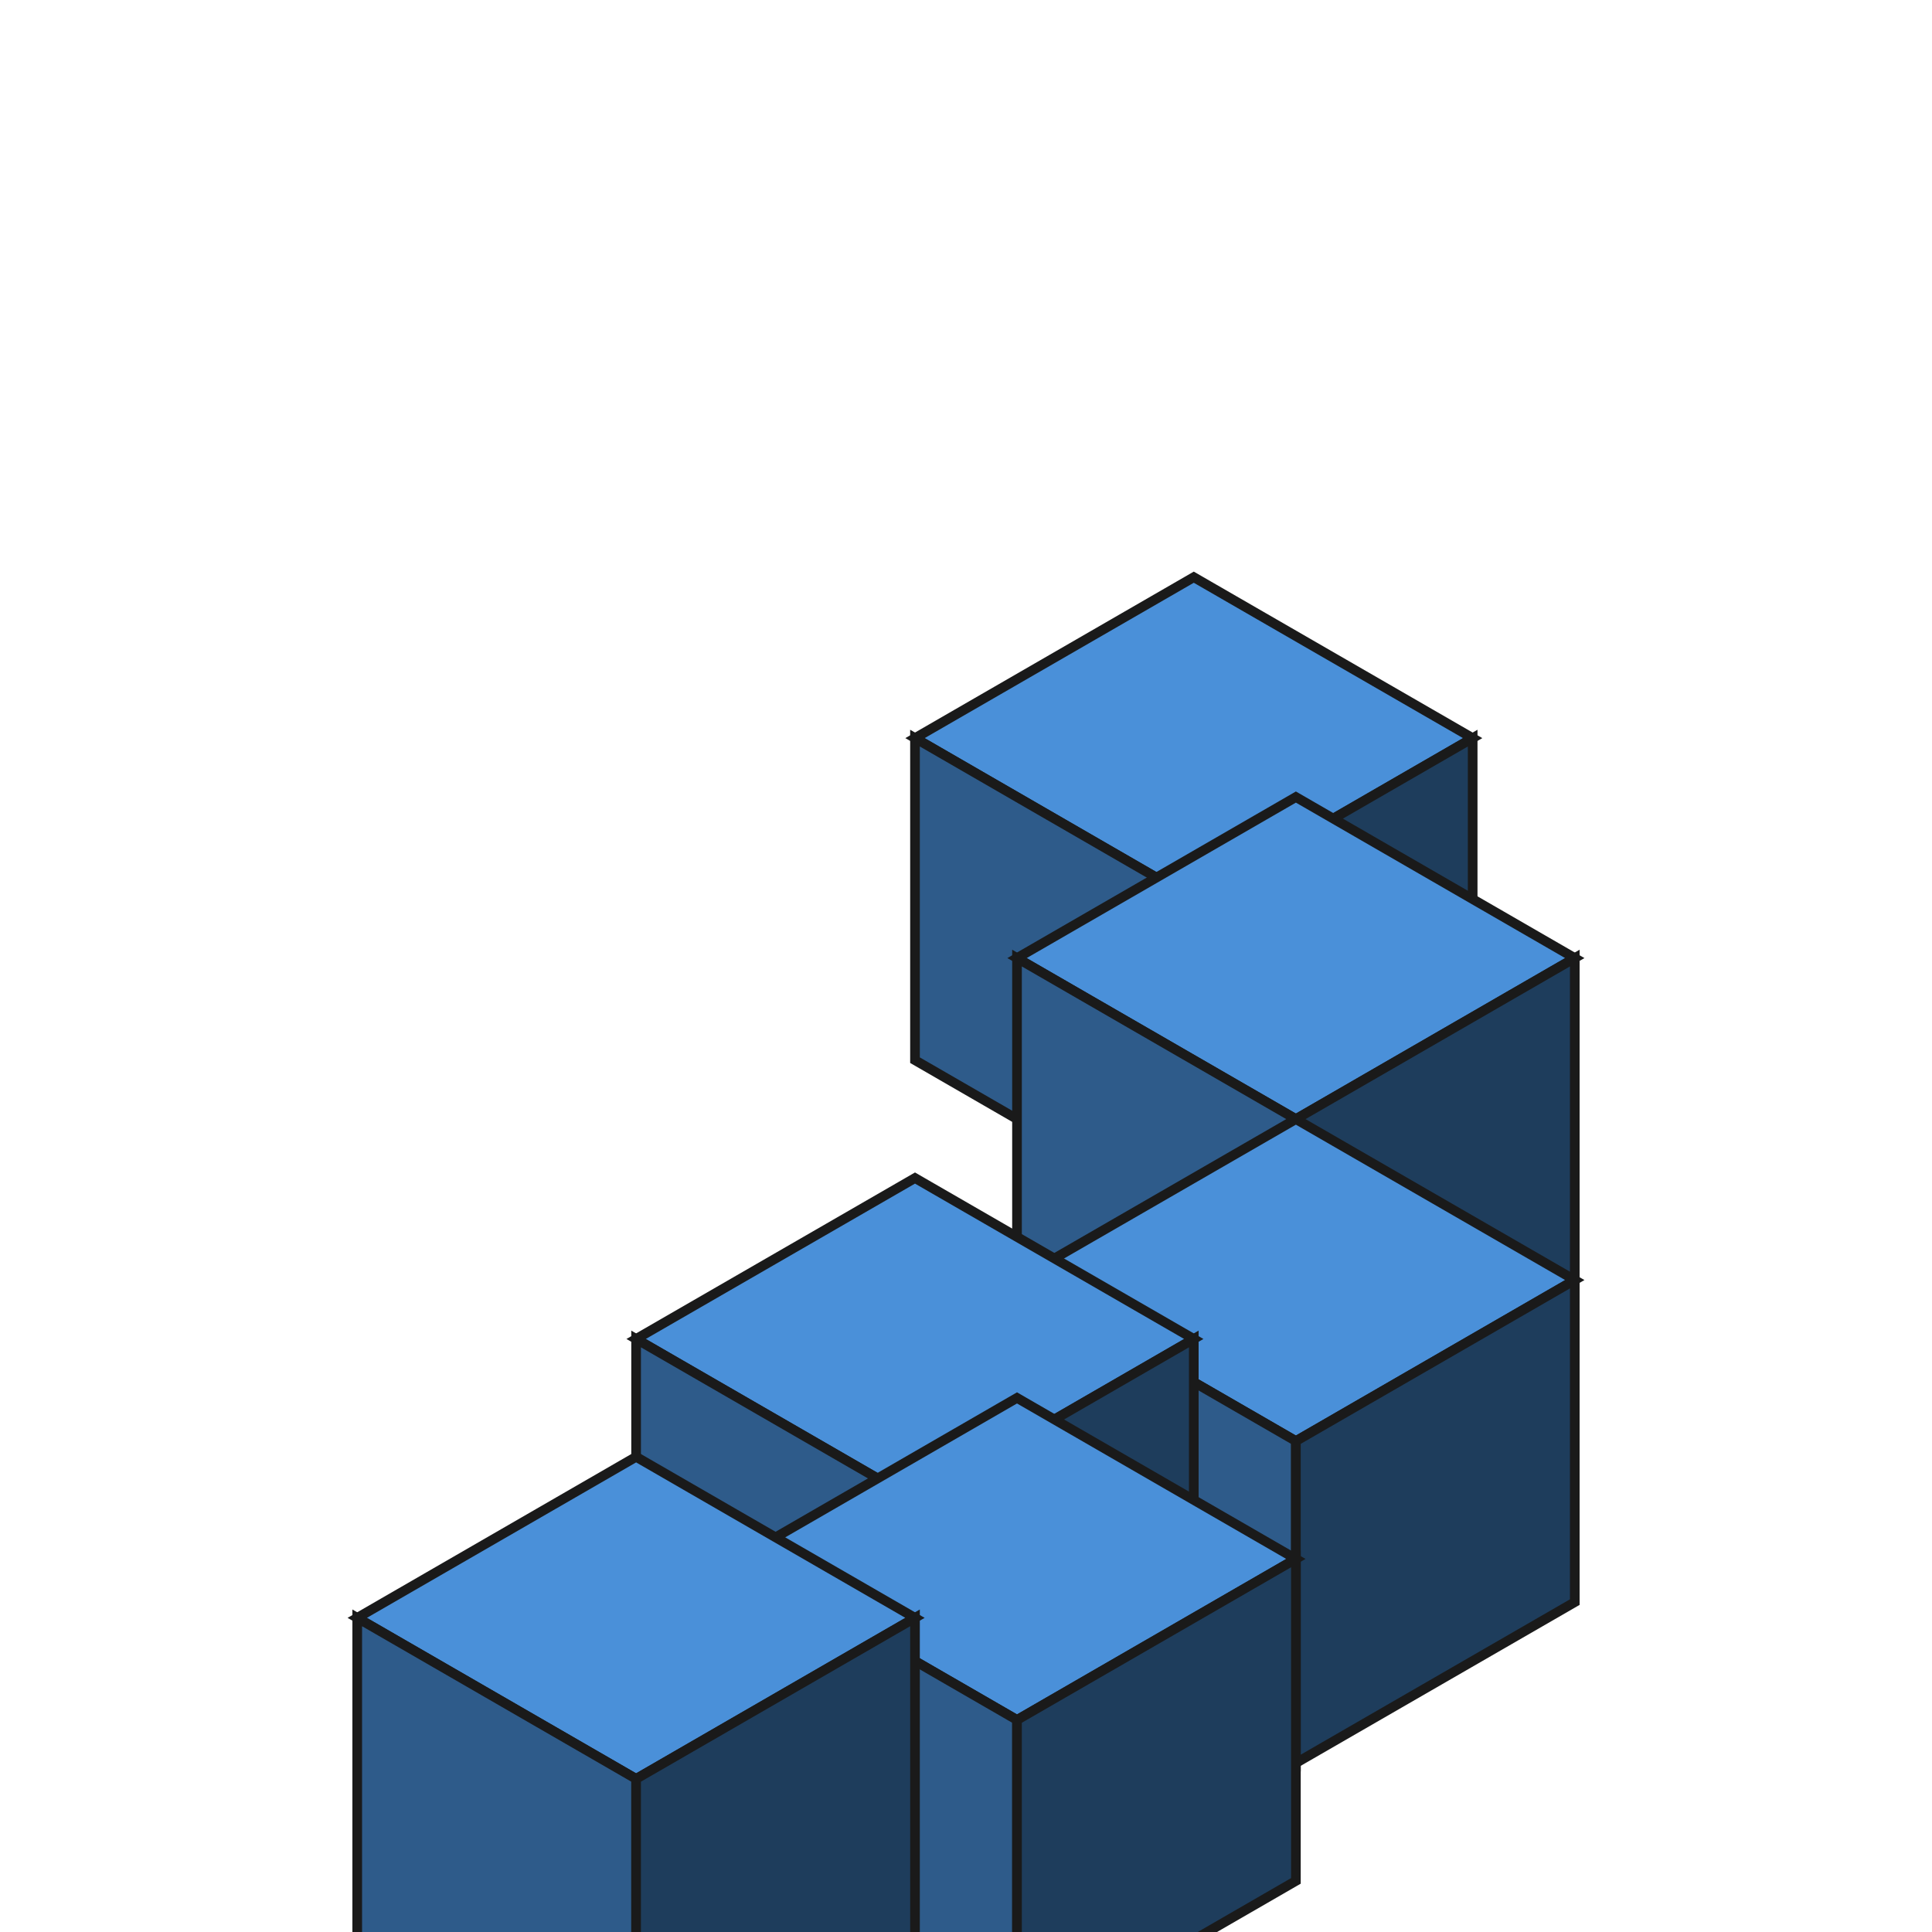
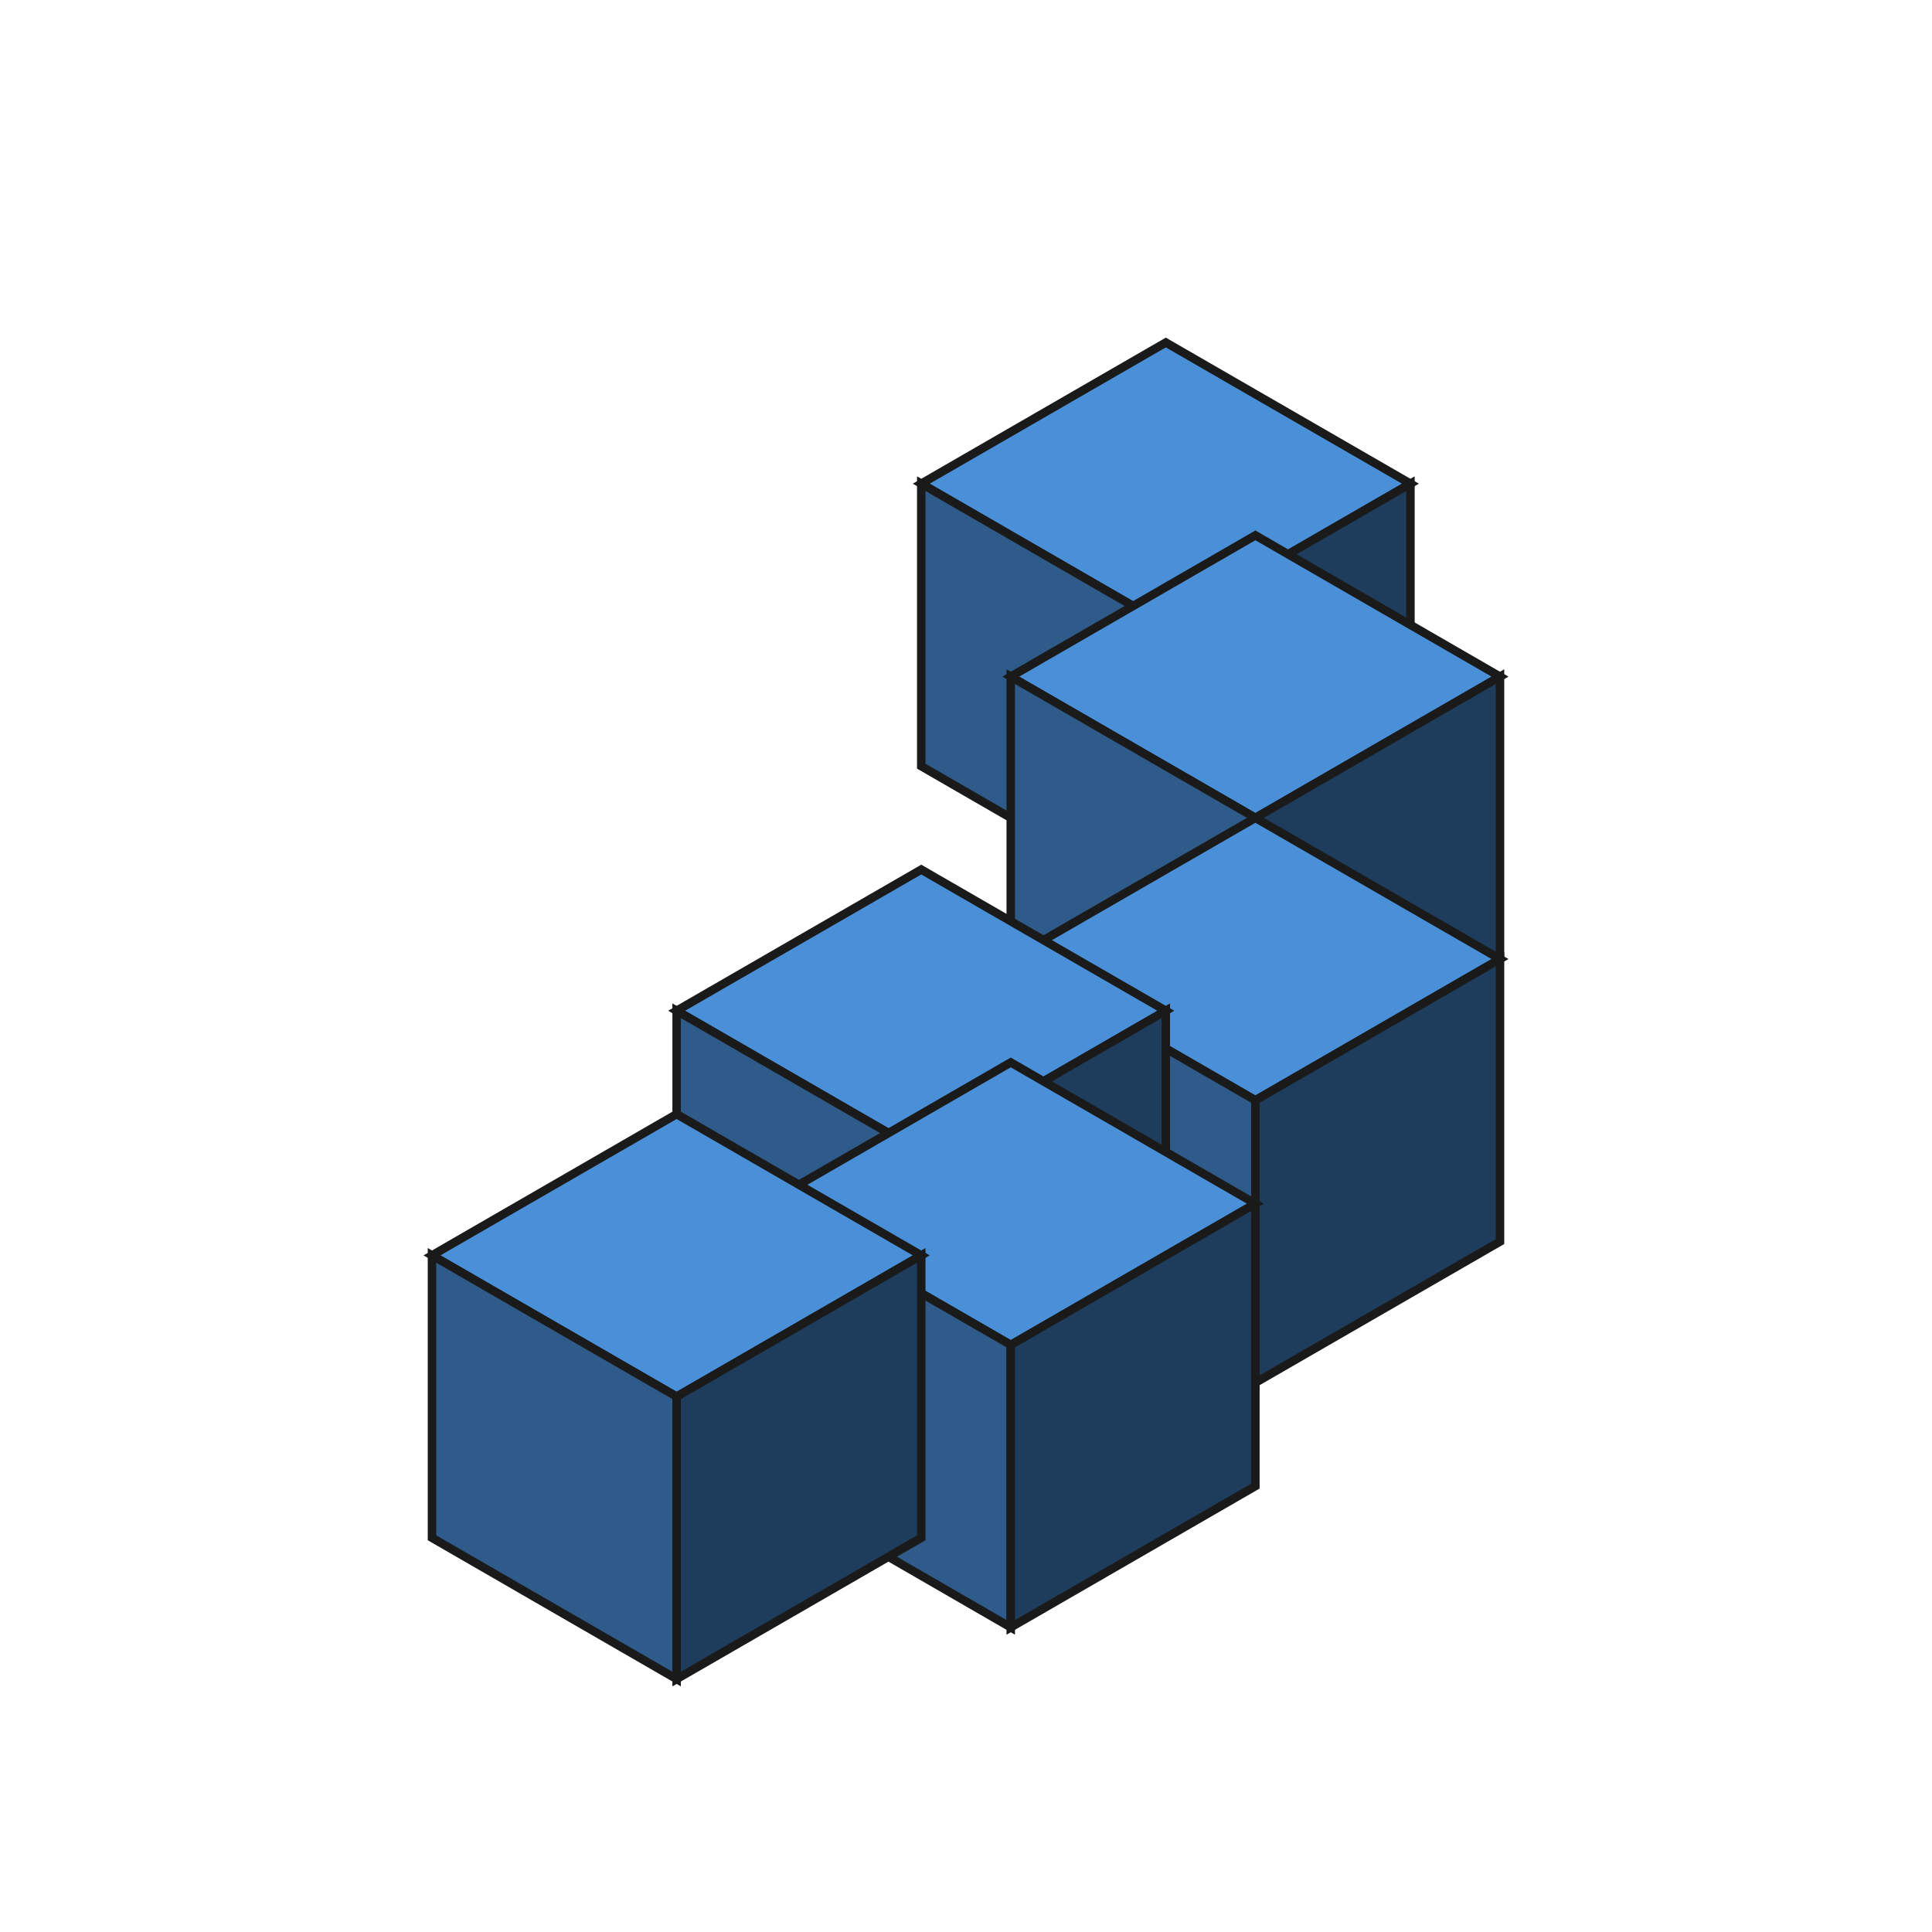
- <svg xmlns="http://www.w3.org/2000/svg" width="200" height="200" viewBox="0 0 200 200">
-   <g transform="translate(100, 133.33)">
-     <g>
-       <polygon points="23.58,-73.58 52.45,-56.92 23.58,-40.25 -5.28,-56.92" fill="#4A90D9" stroke="#1a1a1a" stroke-width="1" />
-       <polygon points="-5.28,-56.92 23.58,-40.25 23.58,-6.92 -5.28,-23.58" fill="#2E5B8A" stroke="#1a1a1a" stroke-width="1" />
-       <polygon points="52.45,-56.92 52.45,-23.58 23.58,-6.92 23.58,-40.25" fill="#1E3D5C" stroke="#1a1a1a" stroke-width="1" />
-     </g>
-     <g>
-       <polygon points="34.15,-50.82 63.02,-34.15 34.15,-17.48 5.28,-34.15" fill="#4A90D9" stroke="#1a1a1a" stroke-width="1" />
-       <polygon points="5.28,-34.15 34.15,-17.48 34.15,15.85 5.28,-0.82" fill="#2E5B8A" stroke="#1a1a1a" stroke-width="1" />
-       <polygon points="63.02,-34.15 63.02,-0.82 34.15,15.85 34.15,-17.48" fill="#1E3D5C" stroke="#1a1a1a" stroke-width="1" />
-     </g>
-     <g>
-       <polygon points="34.15,-17.48 63.02,-0.82 34.15,15.85 5.28,-0.82" fill="#4A90D9" stroke="#1a1a1a" stroke-width="1" />
-       <polygon points="5.28,-0.82 34.15,15.85 34.15,49.18 5.28,32.52" fill="#2E5B8A" stroke="#1a1a1a" stroke-width="1" />
-       <polygon points="63.02,-0.82 63.02,32.52 34.15,49.18 34.15,15.85" fill="#1E3D5C" stroke="#1a1a1a" stroke-width="1" />
-     </g>
-     <g>
-       <polygon points="-5.28,-11.38 23.58,5.28 -5.28,21.95 -34.15,5.28" fill="#4A90D9" stroke="#1a1a1a" stroke-width="1" />
-       <polygon points="-34.15,5.28 -5.28,21.95 -5.28,55.28 -34.15,38.62" fill="#2E5B8A" stroke="#1a1a1a" stroke-width="1" />
-       <polygon points="23.58,5.28 23.58,38.62 -5.28,55.28 -5.28,21.95" fill="#1E3D5C" stroke="#1a1a1a" stroke-width="1" />
-     </g>
-     <g>
-       <polygon points="5.28,11.38 34.15,28.05 5.28,44.72 -23.58,28.05" fill="#4A90D9" stroke="#1a1a1a" stroke-width="1" />
-       <polygon points="-23.58,28.05 5.28,44.72 5.28,78.05 -23.58,61.38" fill="#2E5B8A" stroke="#1a1a1a" stroke-width="1" />
-       <polygon points="34.15,28.05 34.15,61.38 5.28,78.05 5.28,44.72" fill="#1E3D5C" stroke="#1a1a1a" stroke-width="1" />
-     </g>
-     <g>
-       <polygon points="-34.15,17.48 -5.28,34.15 -34.15,50.82 -63.02,34.15" fill="#4A90D9" stroke="#1a1a1a" stroke-width="1" />
-       <polygon points="-63.02,34.15 -34.15,50.82 -34.15,84.15 -63.02,67.48" fill="#2E5B8A" stroke="#1a1a1a" stroke-width="1" />
-       <polygon points="-5.28,34.15 -5.28,67.48 -34.15,84.15 -34.15,50.82" fill="#1E3D5C" stroke="#1a1a1a" stroke-width="1" />
-     </g>
+ <svg xmlns="http://www.w3.org/2000/svg" width="200" height="200" viewBox="-114 -114 228 228">
+   <g>
+     <polygon points="23.58,-73.58 52.45,-56.92 23.58,-40.25 -5.28,-56.92" fill="#4A90D9" stroke="#1a1a1a" stroke-width="1" />
+     <polygon points="-5.28,-56.92 23.58,-40.25 23.58,-6.92 -5.28,-23.58" fill="#2E5B8A" stroke="#1a1a1a" stroke-width="1" />
+     <polygon points="52.45,-56.92 52.45,-23.58 23.58,-6.92 23.58,-40.25" fill="#1E3D5C" stroke="#1a1a1a" stroke-width="1" />
+   </g>
+   <g>
+     <polygon points="34.15,-50.82 63.02,-34.15 34.15,-17.48 5.28,-34.15" fill="#4A90D9" stroke="#1a1a1a" stroke-width="1" />
+     <polygon points="5.28,-34.15 34.15,-17.48 34.15,15.85 5.28,-0.82" fill="#2E5B8A" stroke="#1a1a1a" stroke-width="1" />
+     <polygon points="63.02,-34.15 63.02,-0.82 34.15,15.85 34.15,-17.48" fill="#1E3D5C" stroke="#1a1a1a" stroke-width="1" />
+   </g>
+   <g>
+     <polygon points="34.15,-17.48 63.02,-0.82 34.15,15.85 5.28,-0.82" fill="#4A90D9" stroke="#1a1a1a" stroke-width="1" />
+     <polygon points="5.28,-0.82 34.15,15.85 34.15,49.18 5.28,32.52" fill="#2E5B8A" stroke="#1a1a1a" stroke-width="1" />
+     <polygon points="63.02,-0.82 63.02,32.52 34.15,49.18 34.15,15.85" fill="#1E3D5C" stroke="#1a1a1a" stroke-width="1" />
+   </g>
+   <g>
+     <polygon points="-5.28,-11.38 23.58,5.28 -5.28,21.95 -34.15,5.28" fill="#4A90D9" stroke="#1a1a1a" stroke-width="1" />
+     <polygon points="-34.15,5.28 -5.28,21.95 -5.28,55.28 -34.15,38.62" fill="#2E5B8A" stroke="#1a1a1a" stroke-width="1" />
+     <polygon points="23.58,5.28 23.58,38.62 -5.28,55.28 -5.28,21.95" fill="#1E3D5C" stroke="#1a1a1a" stroke-width="1" />
+   </g>
+   <g>
+     <polygon points="5.28,11.38 34.15,28.05 5.28,44.72 -23.58,28.05" fill="#4A90D9" stroke="#1a1a1a" stroke-width="1" />
+     <polygon points="-23.58,28.05 5.28,44.72 5.28,78.05 -23.58,61.38" fill="#2E5B8A" stroke="#1a1a1a" stroke-width="1" />
+     <polygon points="34.15,28.05 34.15,61.38 5.28,78.05 5.28,44.72" fill="#1E3D5C" stroke="#1a1a1a" stroke-width="1" />
+   </g>
+   <g>
+     <polygon points="-34.15,17.48 -5.28,34.15 -34.15,50.82 -63.02,34.15" fill="#4A90D9" stroke="#1a1a1a" stroke-width="1" />
+     <polygon points="-63.02,34.15 -34.15,50.82 -34.15,84.15 -63.02,67.48" fill="#2E5B8A" stroke="#1a1a1a" stroke-width="1" />
+     <polygon points="-5.28,34.15 -5.28,67.48 -34.15,84.15 -34.15,50.82" fill="#1E3D5C" stroke="#1a1a1a" stroke-width="1" />
  </g>
</svg>
